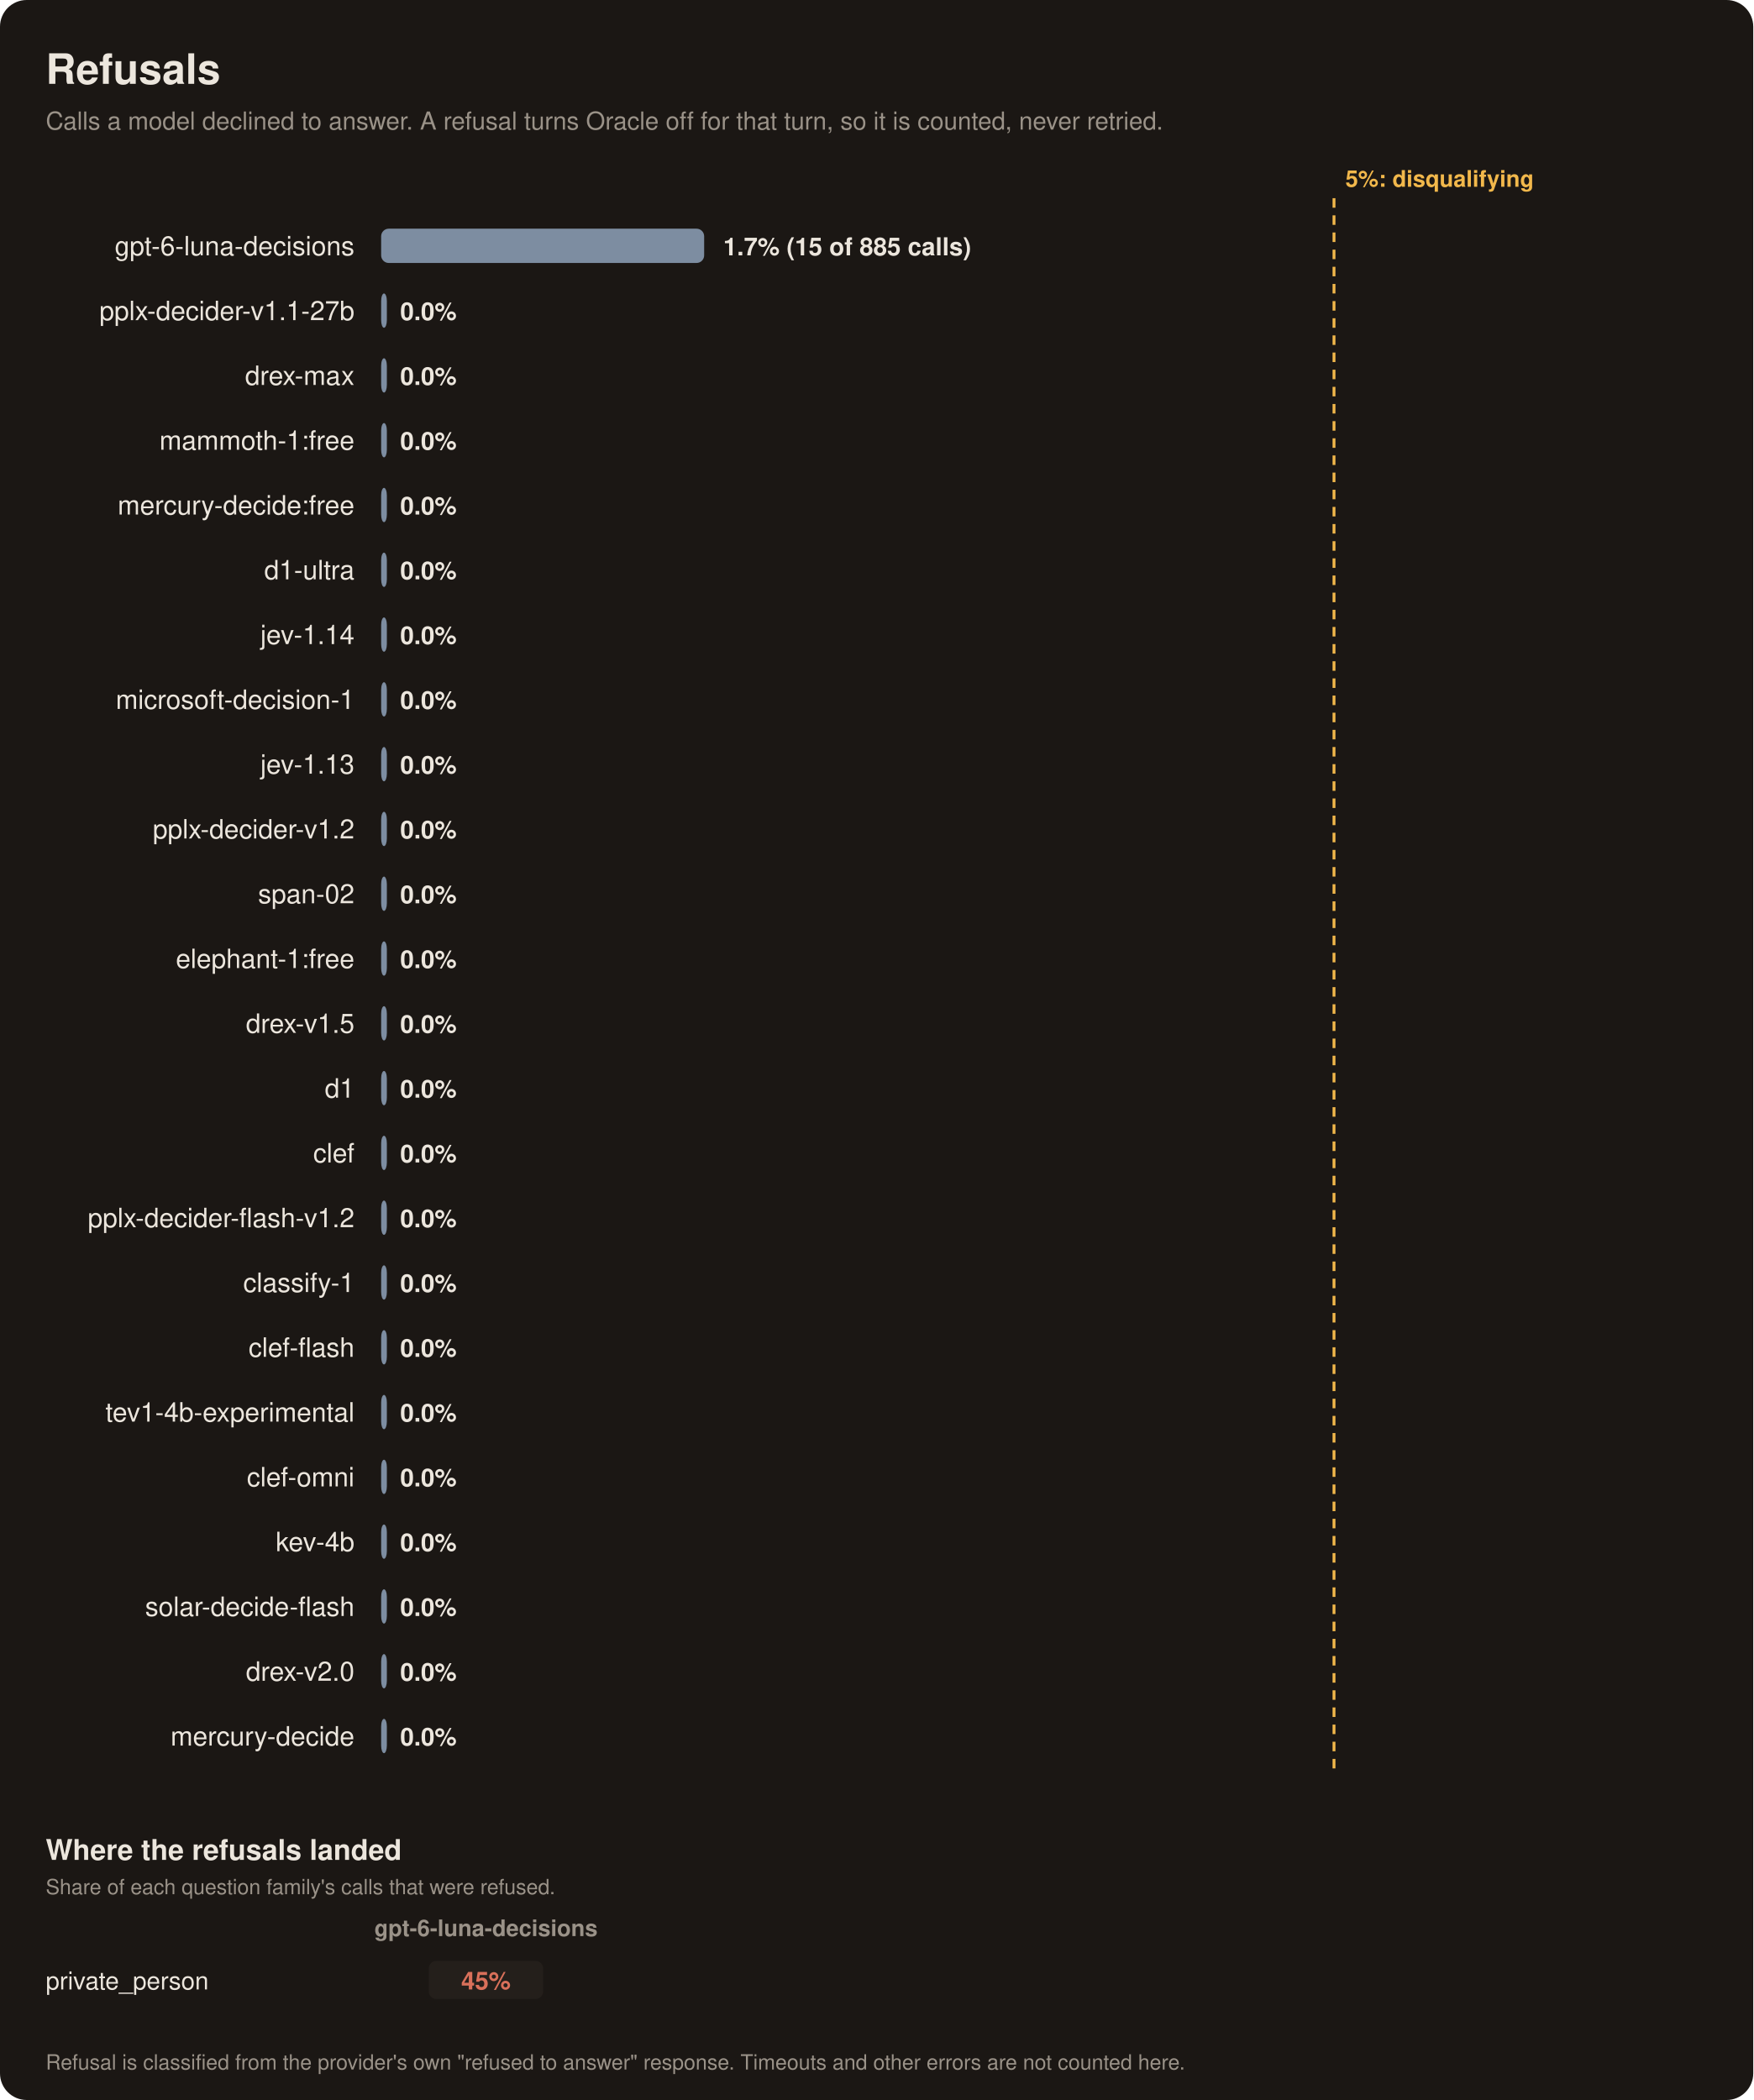
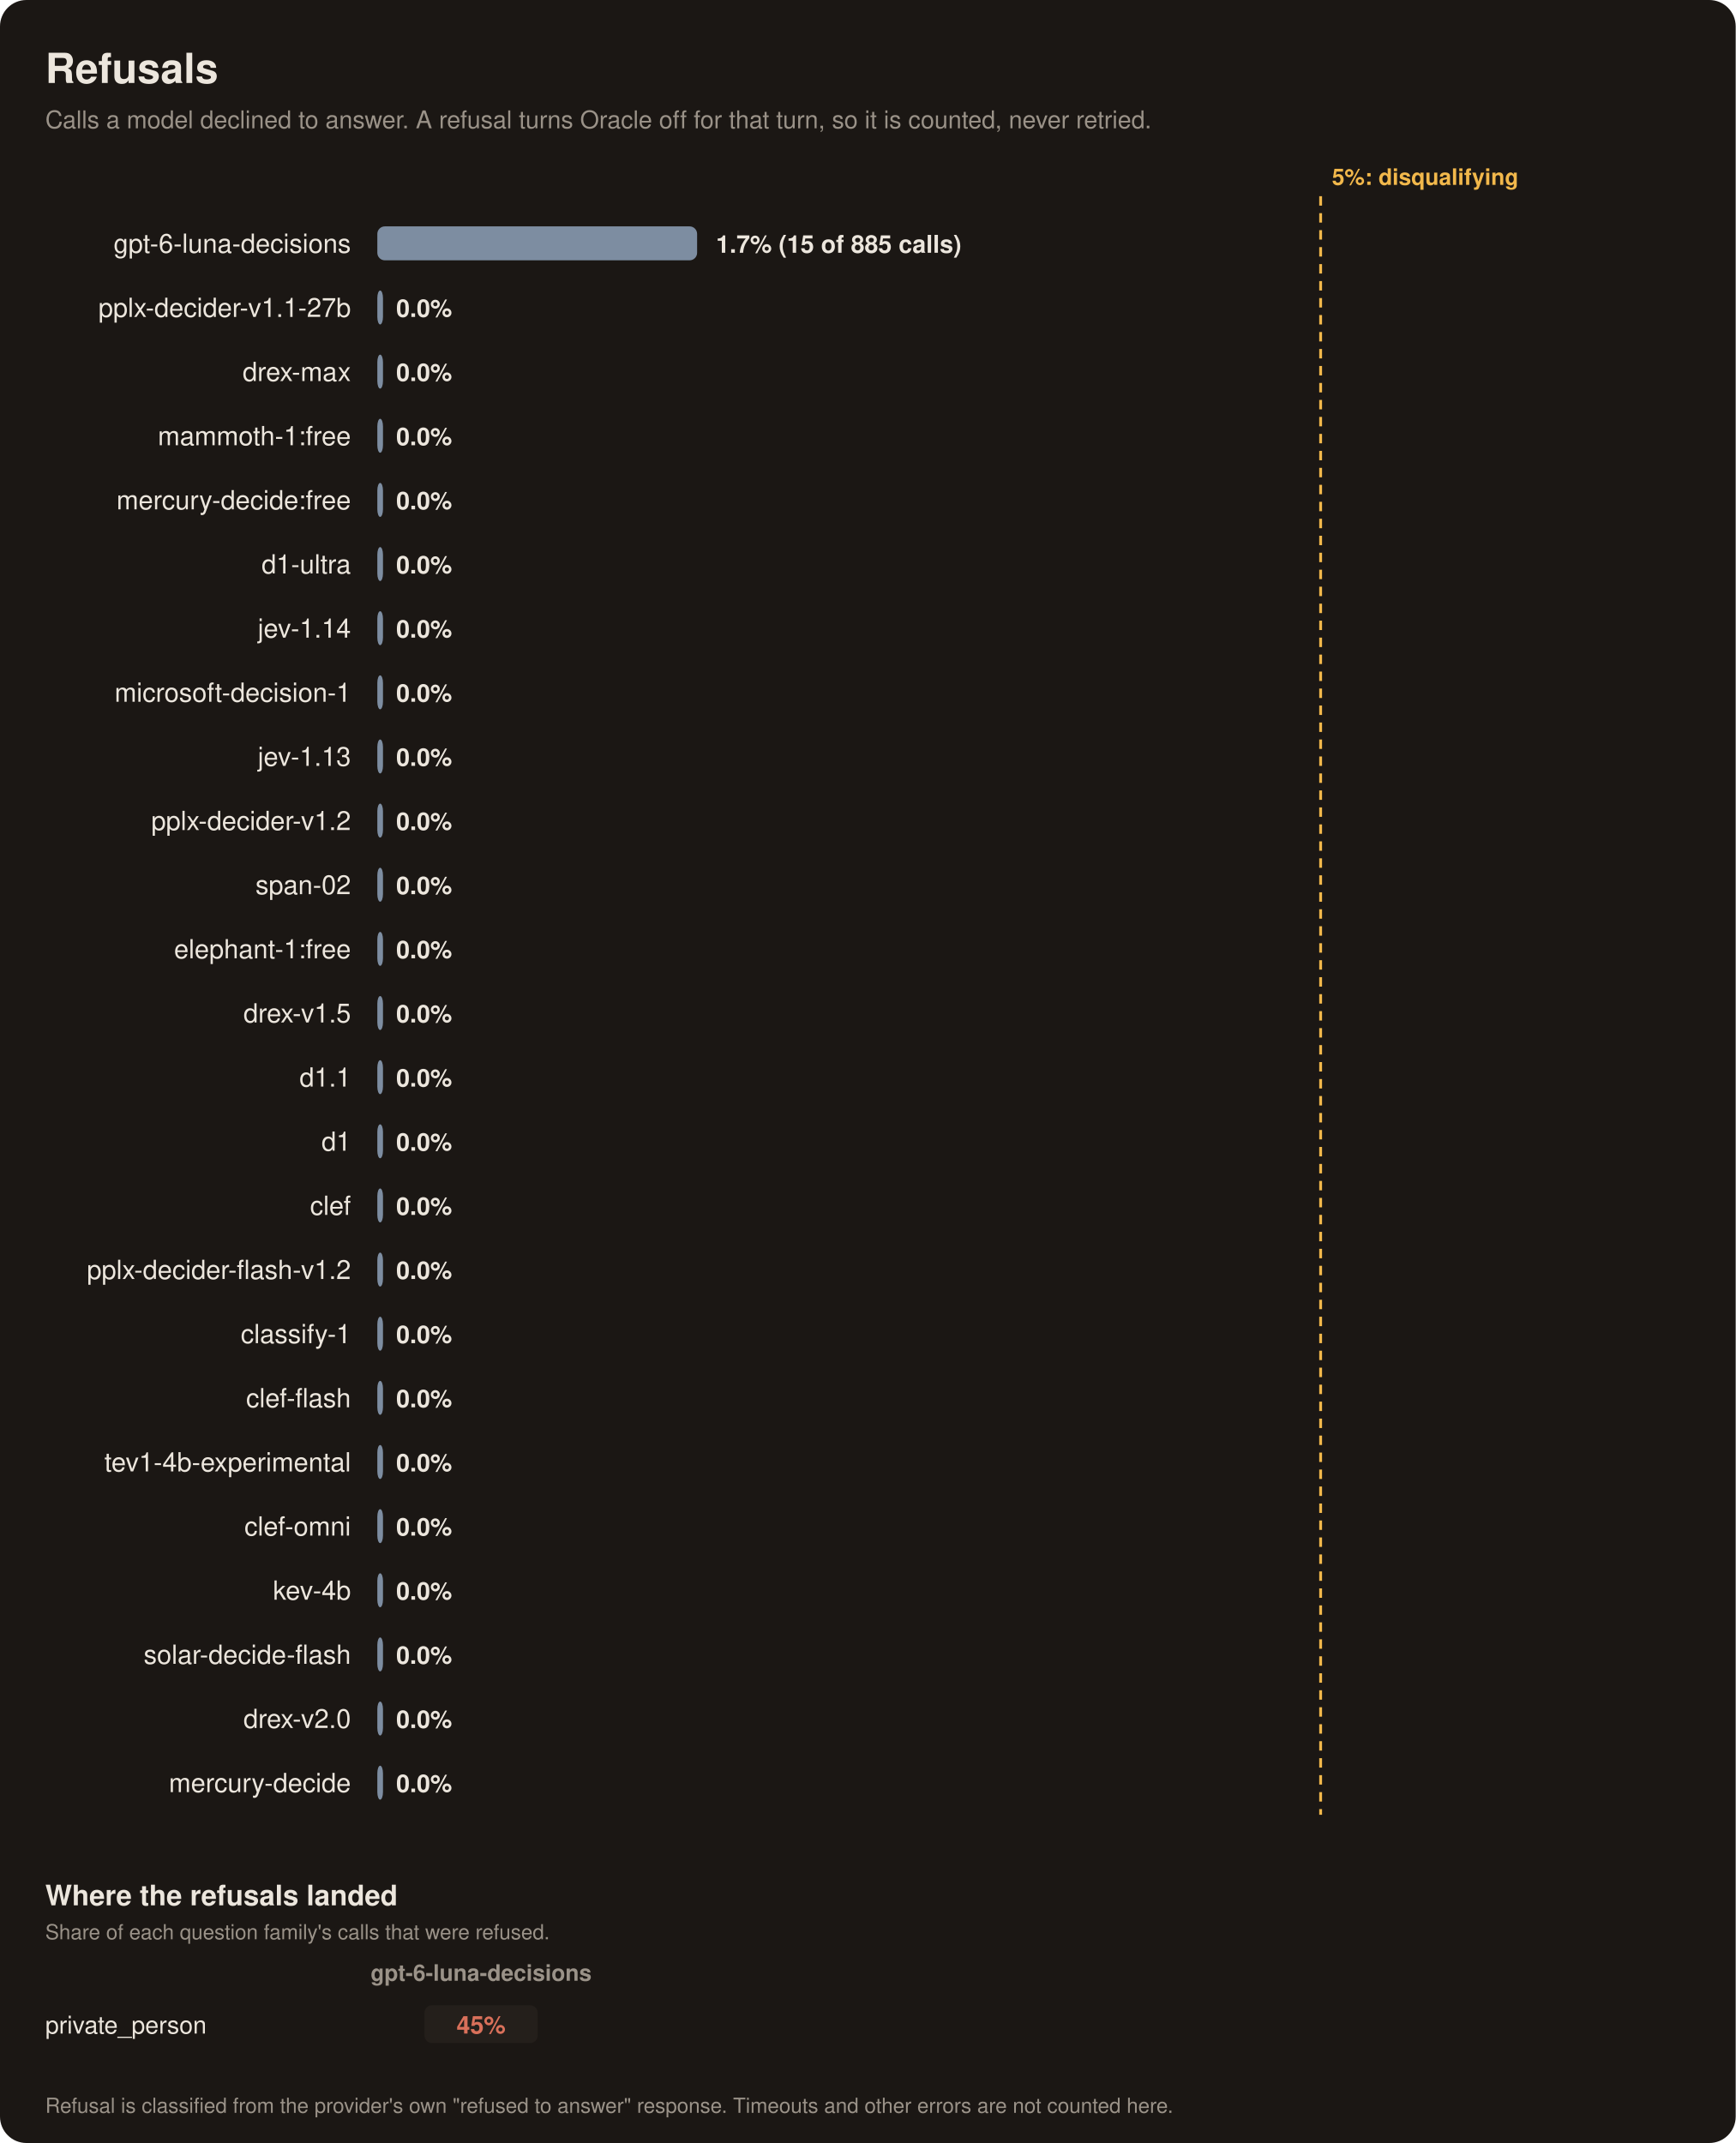
- <svg xmlns="http://www.w3.org/2000/svg" viewBox="0 0 920 1102" width="920" role="img" aria-label="Refusals" font-family="-apple-system,BlinkMacSystemFont,'Segoe UI',Helvetica,Arial,sans-serif">
-   <rect width="920" height="1102" rx="14" fill="#1b1714" />
+ <svg xmlns="http://www.w3.org/2000/svg" viewBox="0 0 920 1136" width="920" role="img" aria-label="Refusals" font-family="-apple-system,BlinkMacSystemFont,'Segoe UI',Helvetica,Arial,sans-serif">
+   <rect width="920" height="1136" rx="14" fill="#1b1714" />
  <text x="24.0" y="44.0" font-size="22" font-weight="700" fill="#ece6dd" text-anchor="start">Refusals</text>
  <text x="24.0" y="68.0" font-size="13" font-weight="400" fill="#9a9288" text-anchor="start">Calls a model declined to answer. A refusal turns Oracle off for that turn, so it is counted, never retried.</text>
-   <line x1="700.0" y1="104.0" x2="700.0" y2="928.0" stroke="#f2b84b" stroke-width="1.5" stroke-dasharray="5 4" />
+   <line x1="700.0" y1="104.0" x2="700.0" y2="962.0" stroke="#f2b84b" stroke-width="1.5" stroke-dasharray="5 4" />
  <text x="706.0" y="98.0" font-size="12" font-weight="600" fill="#f2b84b" text-anchor="start">5%: disqualifying</text>
  <text x="186.0" y="134.0" font-size="14" font-weight="500" fill="#ece6dd" text-anchor="end">gpt-6-luna-decisions</text>
  <rect x="200.0" y="120.0" width="169.5" height="18.0" rx="4.0" fill="#7d8da1" />
  <text x="379.5" y="134.0" font-size="13" font-weight="600" fill="#ece6dd" text-anchor="start">1.7%  (15 of 885 calls)</text>
  <text x="186.0" y="168.0" font-size="14" font-weight="500" fill="#ece6dd" text-anchor="end">pplx-decider-v1.1-27b</text>
  <rect x="200.0" y="154.0" width="3.0" height="18.0" rx="4.0" fill="#7d8da1" />
  <text x="210.0" y="168.0" font-size="13" font-weight="600" fill="#ece6dd" text-anchor="start">0.0%</text>
  <text x="186.0" y="202.0" font-size="14" font-weight="500" fill="#ece6dd" text-anchor="end">drex-max</text>
  <rect x="200.0" y="188.0" width="3.0" height="18.0" rx="4.0" fill="#7d8da1" />
  <text x="210.0" y="202.0" font-size="13" font-weight="600" fill="#ece6dd" text-anchor="start">0.0%</text>
  <text x="186.0" y="236.0" font-size="14" font-weight="500" fill="#ece6dd" text-anchor="end">mammoth-1:free</text>
  <rect x="200.0" y="222.0" width="3.0" height="18.0" rx="4.0" fill="#7d8da1" />
  <text x="210.0" y="236.0" font-size="13" font-weight="600" fill="#ece6dd" text-anchor="start">0.0%</text>
  <text x="186.0" y="270.0" font-size="14" font-weight="500" fill="#ece6dd" text-anchor="end">mercury-decide:free</text>
  <rect x="200.0" y="256.0" width="3.0" height="18.0" rx="4.0" fill="#7d8da1" />
  <text x="210.0" y="270.0" font-size="13" font-weight="600" fill="#ece6dd" text-anchor="start">0.0%</text>
  <text x="186.0" y="304.0" font-size="14" font-weight="500" fill="#ece6dd" text-anchor="end">d1-ultra</text>
  <rect x="200.0" y="290.0" width="3.0" height="18.0" rx="4.0" fill="#7d8da1" />
  <text x="210.0" y="304.0" font-size="13" font-weight="600" fill="#ece6dd" text-anchor="start">0.0%</text>
  <text x="186.0" y="338.0" font-size="14" font-weight="500" fill="#ece6dd" text-anchor="end">jev-1.14</text>
  <rect x="200.0" y="324.0" width="3.0" height="18.0" rx="4.0" fill="#7d8da1" />
  <text x="210.0" y="338.0" font-size="13" font-weight="600" fill="#ece6dd" text-anchor="start">0.0%</text>
  <text x="186.0" y="372.0" font-size="14" font-weight="500" fill="#ece6dd" text-anchor="end">microsoft-decision-1</text>
  <rect x="200.0" y="358.0" width="3.0" height="18.0" rx="4.0" fill="#7d8da1" />
  <text x="210.0" y="372.0" font-size="13" font-weight="600" fill="#ece6dd" text-anchor="start">0.0%</text>
  <text x="186.0" y="406.0" font-size="14" font-weight="500" fill="#ece6dd" text-anchor="end">jev-1.13</text>
  <rect x="200.0" y="392.0" width="3.0" height="18.0" rx="4.0" fill="#7d8da1" />
  <text x="210.0" y="406.0" font-size="13" font-weight="600" fill="#ece6dd" text-anchor="start">0.0%</text>
  <text x="186.0" y="440.0" font-size="14" font-weight="500" fill="#ece6dd" text-anchor="end">pplx-decider-v1.2</text>
  <rect x="200.0" y="426.0" width="3.0" height="18.0" rx="4.0" fill="#7d8da1" />
  <text x="210.0" y="440.0" font-size="13" font-weight="600" fill="#ece6dd" text-anchor="start">0.0%</text>
  <text x="186.0" y="474.0" font-size="14" font-weight="500" fill="#ece6dd" text-anchor="end">span-02</text>
  <rect x="200.0" y="460.0" width="3.0" height="18.0" rx="4.0" fill="#7d8da1" />
  <text x="210.0" y="474.0" font-size="13" font-weight="600" fill="#ece6dd" text-anchor="start">0.0%</text>
  <text x="186.0" y="508.0" font-size="14" font-weight="500" fill="#ece6dd" text-anchor="end">elephant-1:free</text>
  <rect x="200.0" y="494.0" width="3.0" height="18.0" rx="4.0" fill="#7d8da1" />
  <text x="210.0" y="508.0" font-size="13" font-weight="600" fill="#ece6dd" text-anchor="start">0.0%</text>
  <text x="186.0" y="542.0" font-size="14" font-weight="500" fill="#ece6dd" text-anchor="end">drex-v1.5</text>
  <rect x="200.0" y="528.0" width="3.0" height="18.0" rx="4.0" fill="#7d8da1" />
  <text x="210.0" y="542.0" font-size="13" font-weight="600" fill="#ece6dd" text-anchor="start">0.0%</text>
-   <text x="186.0" y="576.0" font-size="14" font-weight="500" fill="#ece6dd" text-anchor="end">d1</text>
+   <text x="186.0" y="576.0" font-size="14" font-weight="500" fill="#ece6dd" text-anchor="end">d1.1</text>
  <rect x="200.0" y="562.0" width="3.0" height="18.0" rx="4.0" fill="#7d8da1" />
  <text x="210.0" y="576.0" font-size="13" font-weight="600" fill="#ece6dd" text-anchor="start">0.0%</text>
-   <text x="186.0" y="610.0" font-size="14" font-weight="500" fill="#ece6dd" text-anchor="end">clef</text>
+   <text x="186.0" y="610.0" font-size="14" font-weight="500" fill="#ece6dd" text-anchor="end">d1</text>
  <rect x="200.0" y="596.0" width="3.0" height="18.0" rx="4.0" fill="#7d8da1" />
  <text x="210.0" y="610.0" font-size="13" font-weight="600" fill="#ece6dd" text-anchor="start">0.0%</text>
-   <text x="186.0" y="644.0" font-size="14" font-weight="500" fill="#ece6dd" text-anchor="end">pplx-decider-flash-v1.2</text>
+   <text x="186.0" y="644.0" font-size="14" font-weight="500" fill="#ece6dd" text-anchor="end">clef</text>
  <rect x="200.0" y="630.0" width="3.0" height="18.0" rx="4.0" fill="#7d8da1" />
  <text x="210.0" y="644.0" font-size="13" font-weight="600" fill="#ece6dd" text-anchor="start">0.0%</text>
-   <text x="186.0" y="678.0" font-size="14" font-weight="500" fill="#ece6dd" text-anchor="end">classify-1</text>
+   <text x="186.0" y="678.0" font-size="14" font-weight="500" fill="#ece6dd" text-anchor="end">pplx-decider-flash-v1.2</text>
  <rect x="200.0" y="664.0" width="3.0" height="18.0" rx="4.0" fill="#7d8da1" />
  <text x="210.0" y="678.0" font-size="13" font-weight="600" fill="#ece6dd" text-anchor="start">0.0%</text>
-   <text x="186.0" y="712.0" font-size="14" font-weight="500" fill="#ece6dd" text-anchor="end">clef-flash</text>
+   <text x="186.0" y="712.0" font-size="14" font-weight="500" fill="#ece6dd" text-anchor="end">classify-1</text>
  <rect x="200.0" y="698.0" width="3.0" height="18.0" rx="4.0" fill="#7d8da1" />
  <text x="210.0" y="712.0" font-size="13" font-weight="600" fill="#ece6dd" text-anchor="start">0.0%</text>
-   <text x="186.0" y="746.0" font-size="14" font-weight="500" fill="#ece6dd" text-anchor="end">tev1-4b-experimental</text>
+   <text x="186.0" y="746.0" font-size="14" font-weight="500" fill="#ece6dd" text-anchor="end">clef-flash</text>
  <rect x="200.0" y="732.0" width="3.0" height="18.0" rx="4.0" fill="#7d8da1" />
  <text x="210.0" y="746.0" font-size="13" font-weight="600" fill="#ece6dd" text-anchor="start">0.0%</text>
-   <text x="186.0" y="780.0" font-size="14" font-weight="500" fill="#ece6dd" text-anchor="end">clef-omni</text>
+   <text x="186.0" y="780.0" font-size="14" font-weight="500" fill="#ece6dd" text-anchor="end">tev1-4b-experimental</text>
  <rect x="200.0" y="766.0" width="3.0" height="18.0" rx="4.0" fill="#7d8da1" />
  <text x="210.0" y="780.0" font-size="13" font-weight="600" fill="#ece6dd" text-anchor="start">0.0%</text>
-   <text x="186.0" y="814.0" font-size="14" font-weight="500" fill="#ece6dd" text-anchor="end">kev-4b</text>
+   <text x="186.0" y="814.0" font-size="14" font-weight="500" fill="#ece6dd" text-anchor="end">clef-omni</text>
  <rect x="200.0" y="800.0" width="3.0" height="18.0" rx="4.0" fill="#7d8da1" />
  <text x="210.0" y="814.0" font-size="13" font-weight="600" fill="#ece6dd" text-anchor="start">0.0%</text>
-   <text x="186.0" y="848.0" font-size="14" font-weight="500" fill="#ece6dd" text-anchor="end">solar-decide-flash</text>
+   <text x="186.0" y="848.0" font-size="14" font-weight="500" fill="#ece6dd" text-anchor="end">kev-4b</text>
  <rect x="200.0" y="834.0" width="3.0" height="18.0" rx="4.0" fill="#7d8da1" />
  <text x="210.0" y="848.0" font-size="13" font-weight="600" fill="#ece6dd" text-anchor="start">0.0%</text>
-   <text x="186.0" y="882.0" font-size="14" font-weight="500" fill="#ece6dd" text-anchor="end">drex-v2.0</text>
+   <text x="186.0" y="882.0" font-size="14" font-weight="500" fill="#ece6dd" text-anchor="end">solar-decide-flash</text>
  <rect x="200.0" y="868.0" width="3.0" height="18.0" rx="4.0" fill="#7d8da1" />
  <text x="210.0" y="882.0" font-size="13" font-weight="600" fill="#ece6dd" text-anchor="start">0.0%</text>
-   <text x="186.0" y="916.0" font-size="14" font-weight="500" fill="#ece6dd" text-anchor="end">mercury-decide</text>
+   <text x="186.0" y="916.0" font-size="14" font-weight="500" fill="#ece6dd" text-anchor="end">drex-v2.0</text>
  <rect x="200.0" y="902.0" width="3.0" height="18.0" rx="4.0" fill="#7d8da1" />
  <text x="210.0" y="916.0" font-size="13" font-weight="600" fill="#ece6dd" text-anchor="start">0.0%</text>
-   <text x="24.0" y="976.0" font-size="15" font-weight="700" fill="#ece6dd" text-anchor="start">Where the refusals landed</text>
-   <text x="24.0" y="994.0" font-size="11" font-weight="400" fill="#9a9288" text-anchor="start">Share of each question family's calls that were refused.</text>
-   <text x="255.0" y="1016.0" font-size="12" font-weight="600" fill="#9a9288" text-anchor="middle">gpt-6-luna-decisions</text>
-   <text x="24.0" y="1044.0" font-size="13" font-weight="500" fill="#ece6dd" text-anchor="start">private_person</text>
-   <rect x="225.0" y="1029.0" width="60.0" height="20.0" rx="4.0" fill="#241f1b" />
-   <text x="255.0" y="1044.0" font-size="13" font-weight="700" fill="#d9705a" text-anchor="middle">45%</text>
-   <text x="24.0" y="1086.0" font-size="11" font-weight="400" fill="#9a9288" text-anchor="start">Refusal is classified from the provider's own "refused to answer" response. Timeouts and other errors are not counted here.</text>
+   <text x="186.0" y="950.0" font-size="14" font-weight="500" fill="#ece6dd" text-anchor="end">mercury-decide</text>
+   <rect x="200.0" y="936.0" width="3.0" height="18.0" rx="4.0" fill="#7d8da1" />
+   <text x="210.0" y="950.0" font-size="13" font-weight="600" fill="#ece6dd" text-anchor="start">0.0%</text>
+   <text x="24.0" y="1010.0" font-size="15" font-weight="700" fill="#ece6dd" text-anchor="start">Where the refusals landed</text>
+   <text x="24.0" y="1028.0" font-size="11" font-weight="400" fill="#9a9288" text-anchor="start">Share of each question family's calls that were refused.</text>
+   <text x="255.0" y="1050.0" font-size="12" font-weight="600" fill="#9a9288" text-anchor="middle">gpt-6-luna-decisions</text>
+   <text x="24.0" y="1078.0" font-size="13" font-weight="500" fill="#ece6dd" text-anchor="start">private_person</text>
+   <rect x="225.0" y="1063.0" width="60.0" height="20.0" rx="4.0" fill="#241f1b" />
+   <text x="255.0" y="1078.0" font-size="13" font-weight="700" fill="#d9705a" text-anchor="middle">45%</text>
+   <text x="24.0" y="1120.0" font-size="11" font-weight="400" fill="#9a9288" text-anchor="start">Refusal is classified from the provider's own "refused to answer" response. Timeouts and other errors are not counted here.</text>
</svg>
